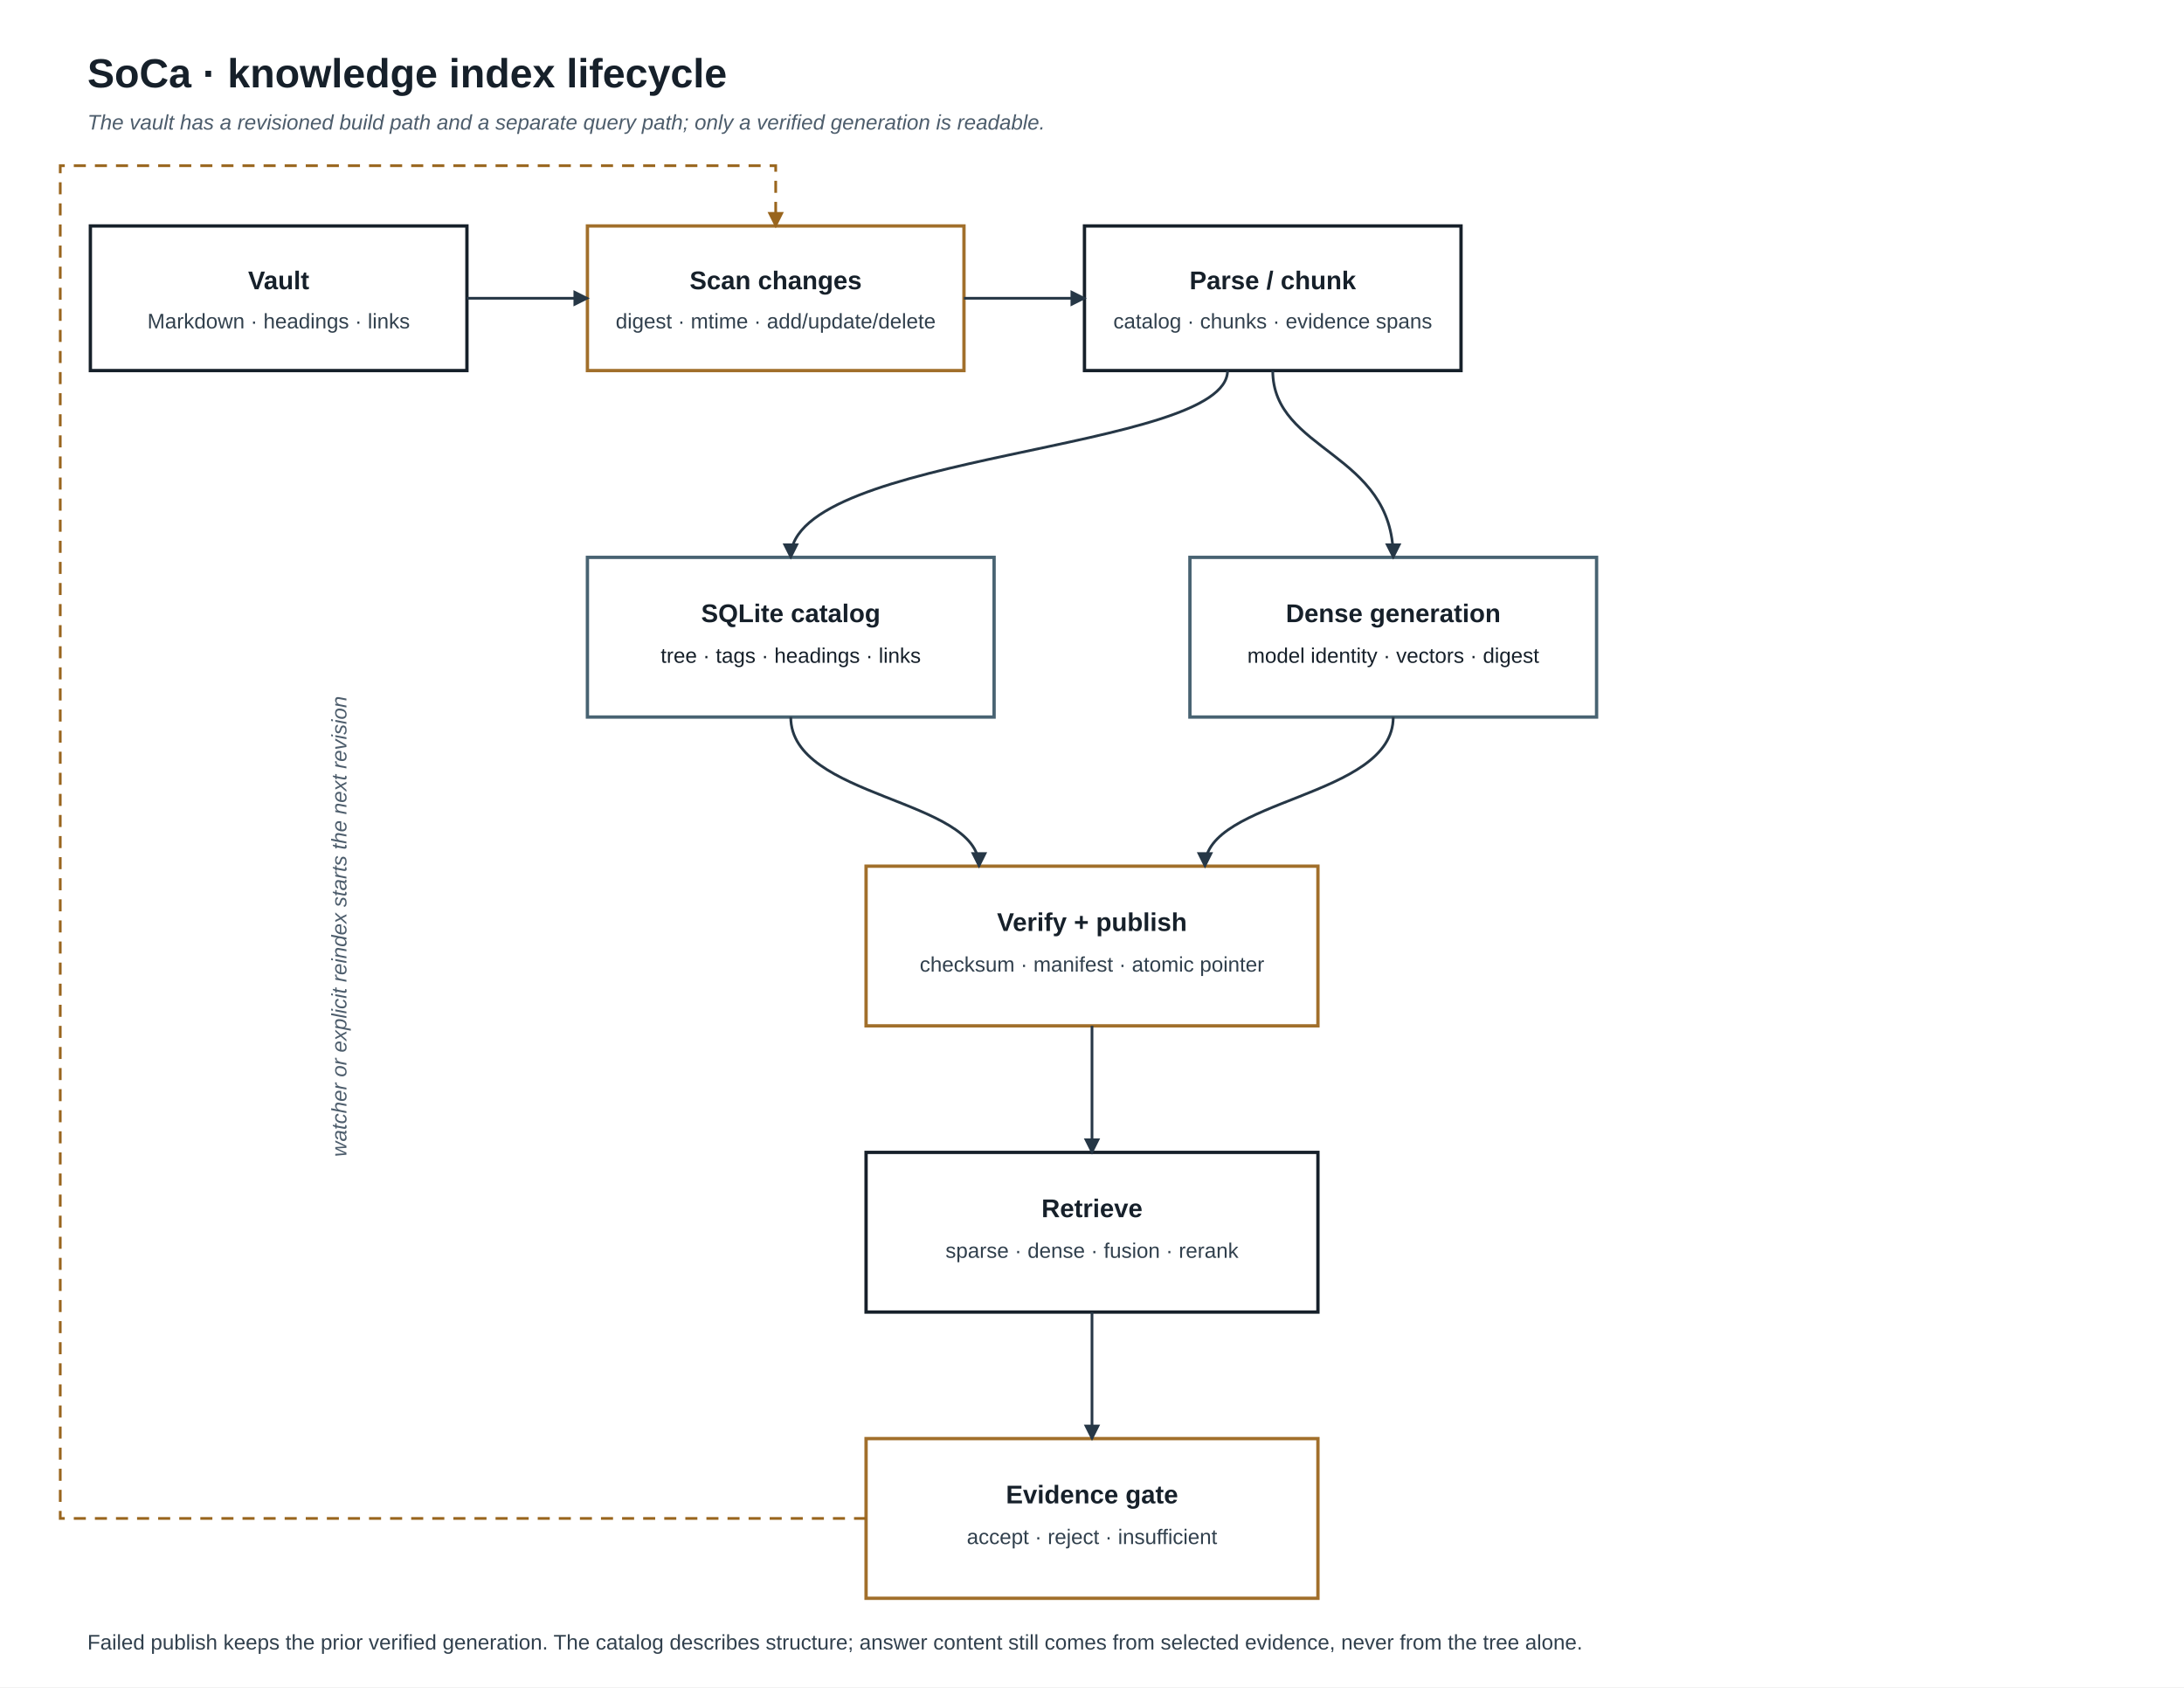
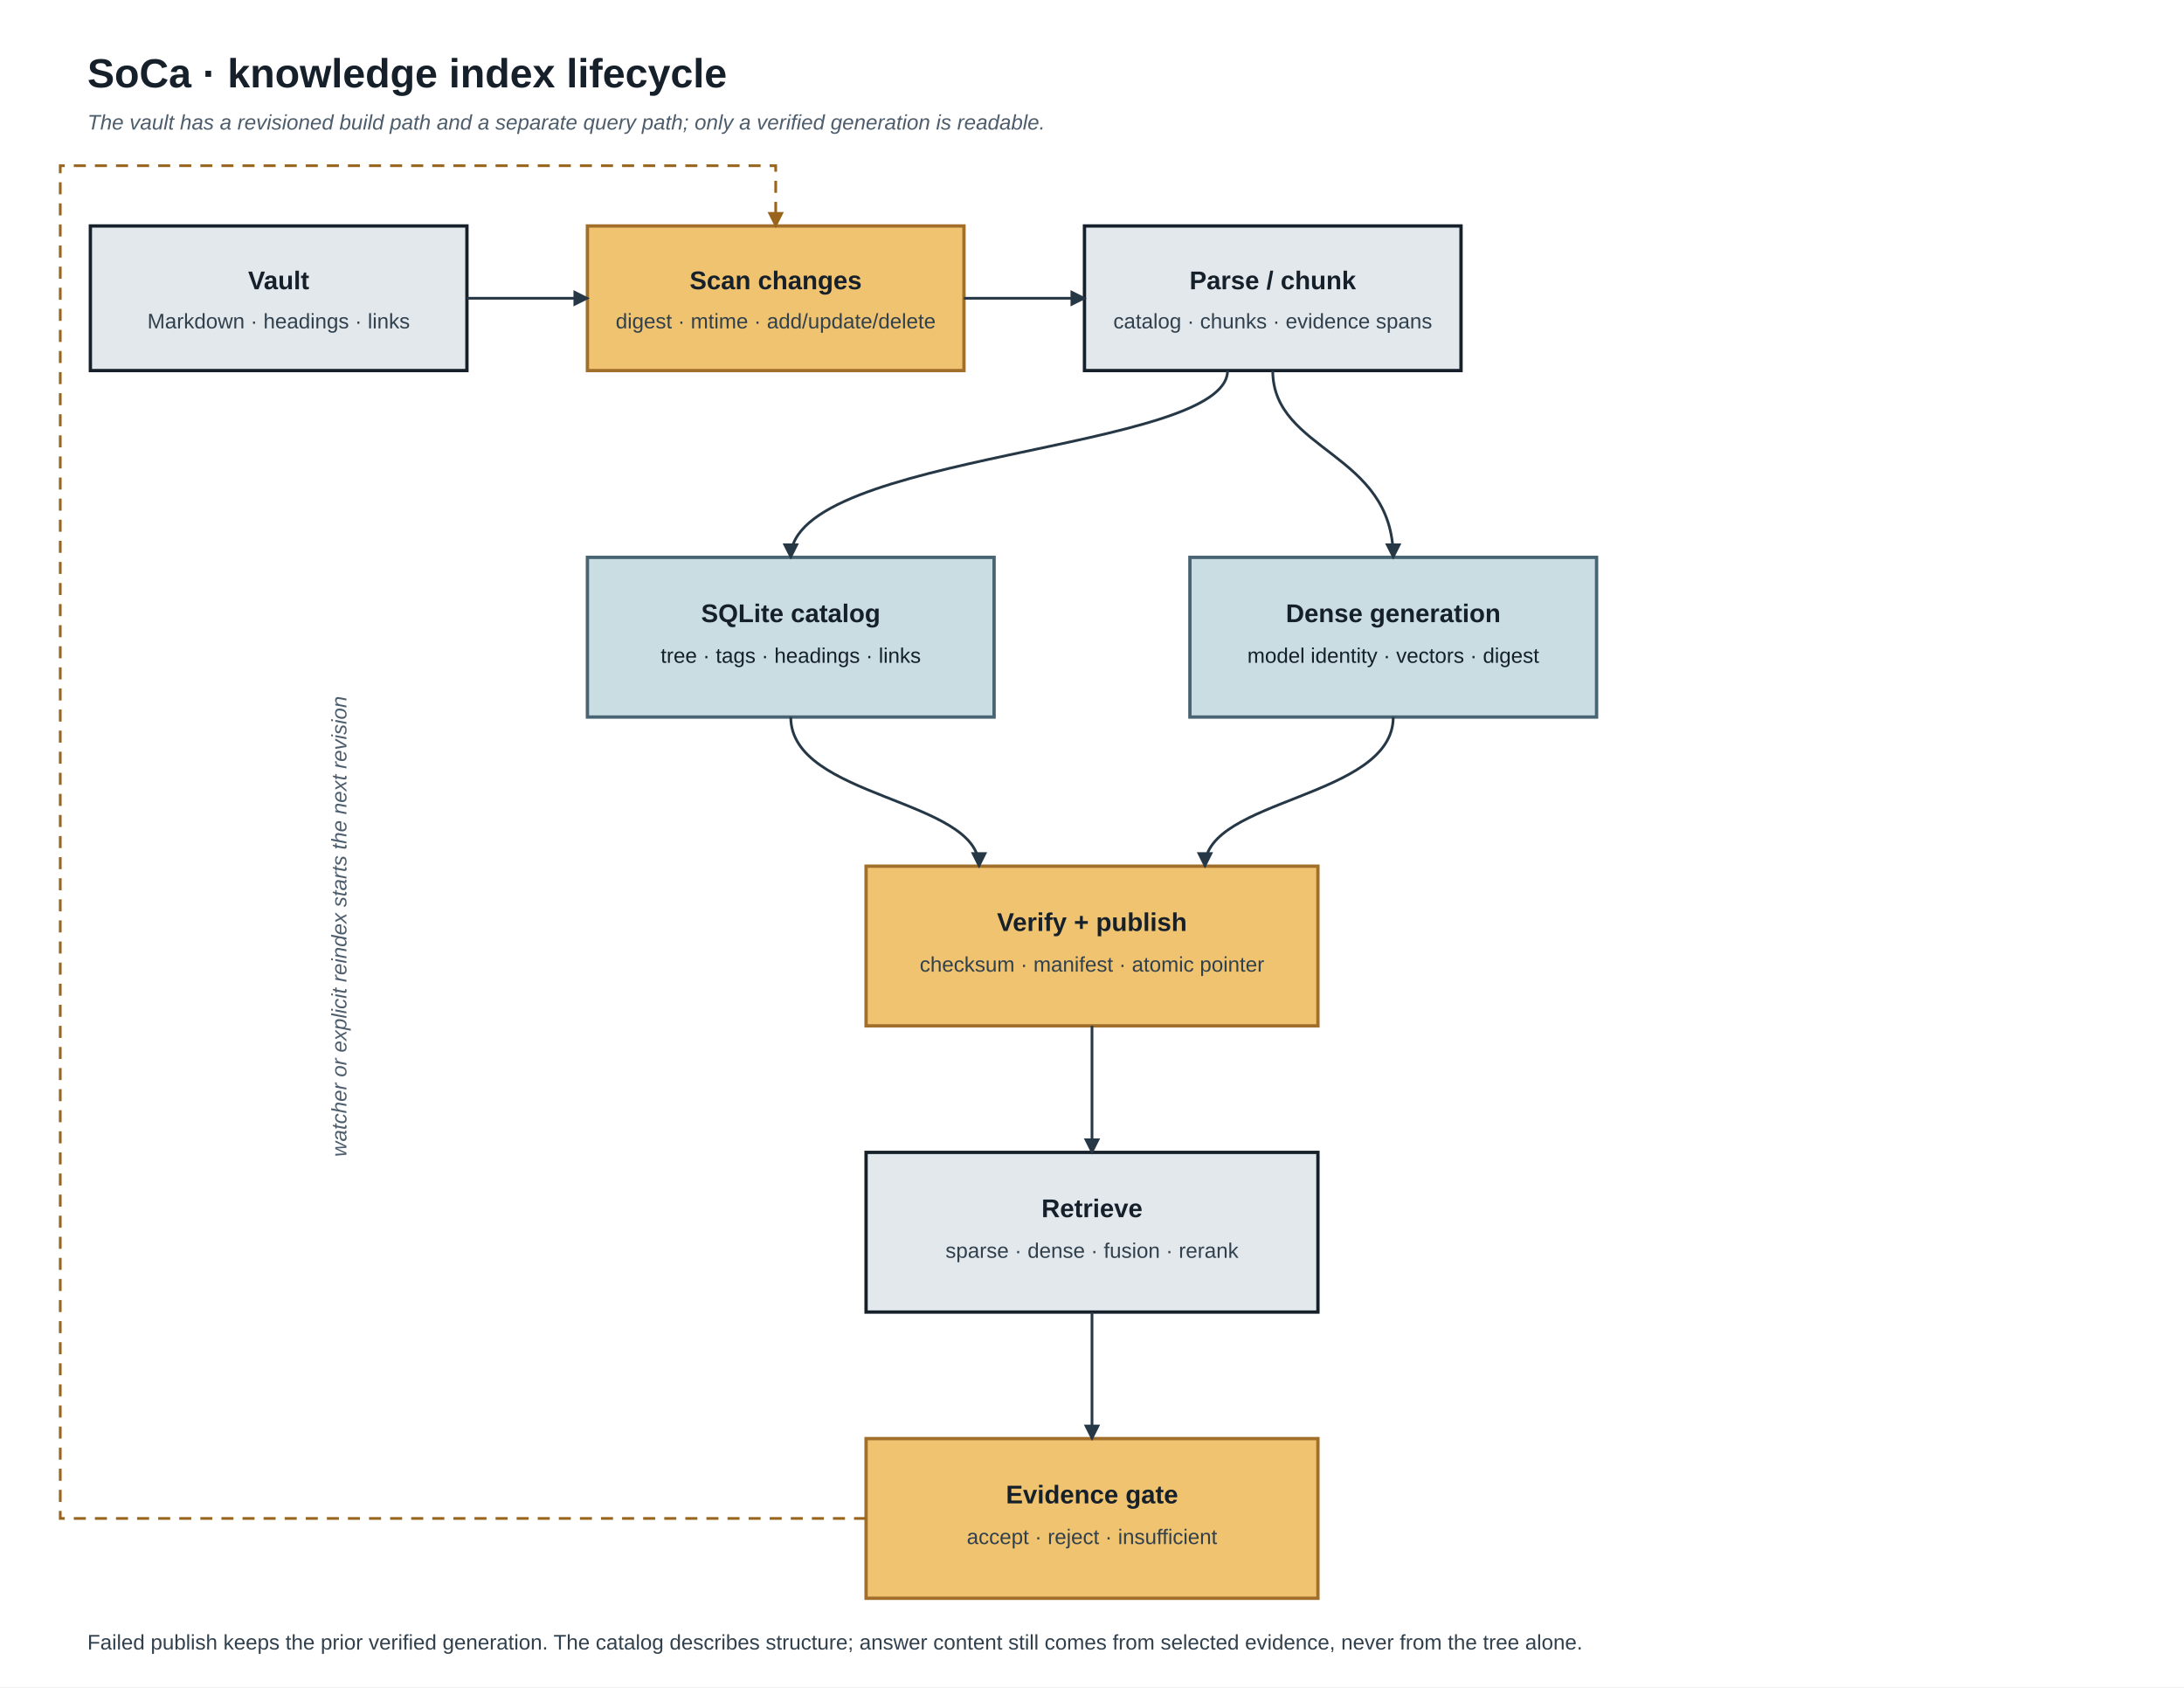
<svg xmlns="http://www.w3.org/2000/svg" width="1450" height="1120" viewBox="0 0 1450 1120" role="img" aria-labelledby="title desc">
  <defs>
    <marker id="arrow" viewBox="0 0 7 7" refX="6" refY="3.5" markerWidth="6" markerHeight="6" orient="auto">
      <path d="M0 0L7 3.5L0 7z" fill="#263746" />
    </marker>
    <marker id="loop-arrow" viewBox="0 0 7 7" refX="6" refY="3.5" markerWidth="6" markerHeight="6" orient="auto">
      <path d="M0 0L7 3.5L0 7z" fill="#99651d" />
    </marker>
    <style>
-       rect{rx:0;ry:0}.bg{fill:#fff}.box{fill:#fff;stroke:#16202a;stroke-width:2.2}.local{fill:#fff;stroke:#486372;stroke-width:2.2}.decision{fill:#fff;stroke:#a16f2b;stroke-width:2.2}.title{font:700 27px Arial,sans-serif;fill:#16202a}.label{font:700 17px Arial,sans-serif;fill:#16202a}.small{font:14px Arial,sans-serif;fill:#31404d}.light{fill:#16202a}.edge{stroke:#263746;stroke-width:1.8;fill:none;marker-end:url(#arrow)}.loop{stroke:#99651d;stroke-width:1.8;stroke-dasharray:8 6;fill:none;marker-end:url(#loop-arrow)}.caption{font:italic 14px Arial,sans-serif;fill:#4d5d6c}
+       rect{rx:0;ry:0}.bg{fill:#fff}.box{fill:#e2e8ec;stroke:#16202a;stroke-width:2.2}.local{fill:#c9dde3;stroke:#486372;stroke-width:2.2}.decision{fill:#efc36f;stroke:#a16f2b;stroke-width:2.2}.title{font:700 27px Arial,sans-serif;fill:#16202a}.label{font:700 17px Arial,sans-serif;fill:#16202a}.small{font:14px Arial,sans-serif;fill:#31404d}.light{fill:#16202a}.edge{stroke:#263746;stroke-width:1.8;fill:none;marker-end:url(#arrow)}.loop{stroke:#99651d;stroke-width:1.8;stroke-dasharray:8 6;fill:none;marker-end:url(#loop-arrow)}.caption{font:italic 14px Arial,sans-serif;fill:#4d5d6c}
    </style>
  </defs>
  <rect class="bg" width="1450" height="1120" />
  <text class="title" x="58" y="58">SoCa · knowledge index lifecycle</text>
  <text class="caption" x="58" y="86">The vault has a revisioned build path and a separate query path; only a verified generation is readable.</text>
  <g transform="translate(60,150)">
    <rect class="box" width="250" height="96" />
    <text class="label" x="125" y="42" text-anchor="middle">Vault</text>
    <text class="small" x="125" y="68" text-anchor="middle">Markdown · headings · links</text>
  </g>
  <g transform="translate(390,150)">
    <rect class="decision" width="250" height="96" />
    <text class="label" x="125" y="42" text-anchor="middle">Scan changes</text>
    <text class="small" x="125" y="68" text-anchor="middle">digest · mtime · add/update/delete</text>
  </g>
  <g transform="translate(720,150)">
    <rect class="box" width="250" height="96" />
    <text class="label" x="125" y="42" text-anchor="middle">Parse / chunk</text>
    <text class="small" x="125" y="68" text-anchor="middle">catalog · chunks · evidence spans</text>
  </g>
  <g transform="translate(390,370)">
    <rect class="local" width="270" height="106" />
    <text class="label light" x="135" y="43" text-anchor="middle">SQLite catalog</text>
    <text class="small light" x="135" y="70" text-anchor="middle">tree · tags · headings · links</text>
  </g>
  <g transform="translate(790,370)">
    <rect class="local" width="270" height="106" />
    <text class="label light" x="135" y="43" text-anchor="middle">Dense generation</text>
    <text class="small light" x="135" y="70" text-anchor="middle">model identity · vectors · digest</text>
  </g>
  <g transform="translate(575,575)">
    <rect class="decision" width="300" height="106" />
    <text class="label" x="150" y="43" text-anchor="middle">Verify + publish</text>
    <text class="small" x="150" y="70" text-anchor="middle">checksum · manifest · atomic pointer</text>
  </g>
  <g transform="translate(575,765)">
    <rect class="box" width="300" height="106" />
    <text class="label" x="150" y="43" text-anchor="middle">Retrieve</text>
    <text class="small" x="150" y="70" text-anchor="middle">sparse · dense · fusion · rerank</text>
  </g>
  <g transform="translate(575,955)">
    <rect class="decision" width="300" height="106" />
    <text class="label" x="150" y="43" text-anchor="middle">Evidence gate</text>
    <text class="small" x="150" y="70" text-anchor="middle">accept · reject · insufficient</text>
  </g>
  <path class="edge" d="M310 198H390" />
  <path class="edge" d="M640 198H720" />
  <path class="edge" d="M845 246C845 300 925 300 925 370" />
  <path class="edge" d="M815 246C815 300 525 300 525 370" />
  <path class="edge" d="M525 476C525 530 650 530 650 575" />
  <path class="edge" d="M925 476C925 530 800 530 800 575" />
  <path class="edge" d="M725 681V765" />
  <path class="edge" d="M725 871V955" />
  <path class="loop" d="M575 1008H40V110H515V150" />
  <text class="caption" x="230" y="615" text-anchor="middle" transform="rotate(-90 230 615)">watcher or explicit reindex starts the next revision</text>
  <text class="small" x="58" y="1095">Failed publish keeps the prior verified generation. The catalog describes structure; answer content still comes from selected evidence, never from the tree alone.</text>
</svg>
